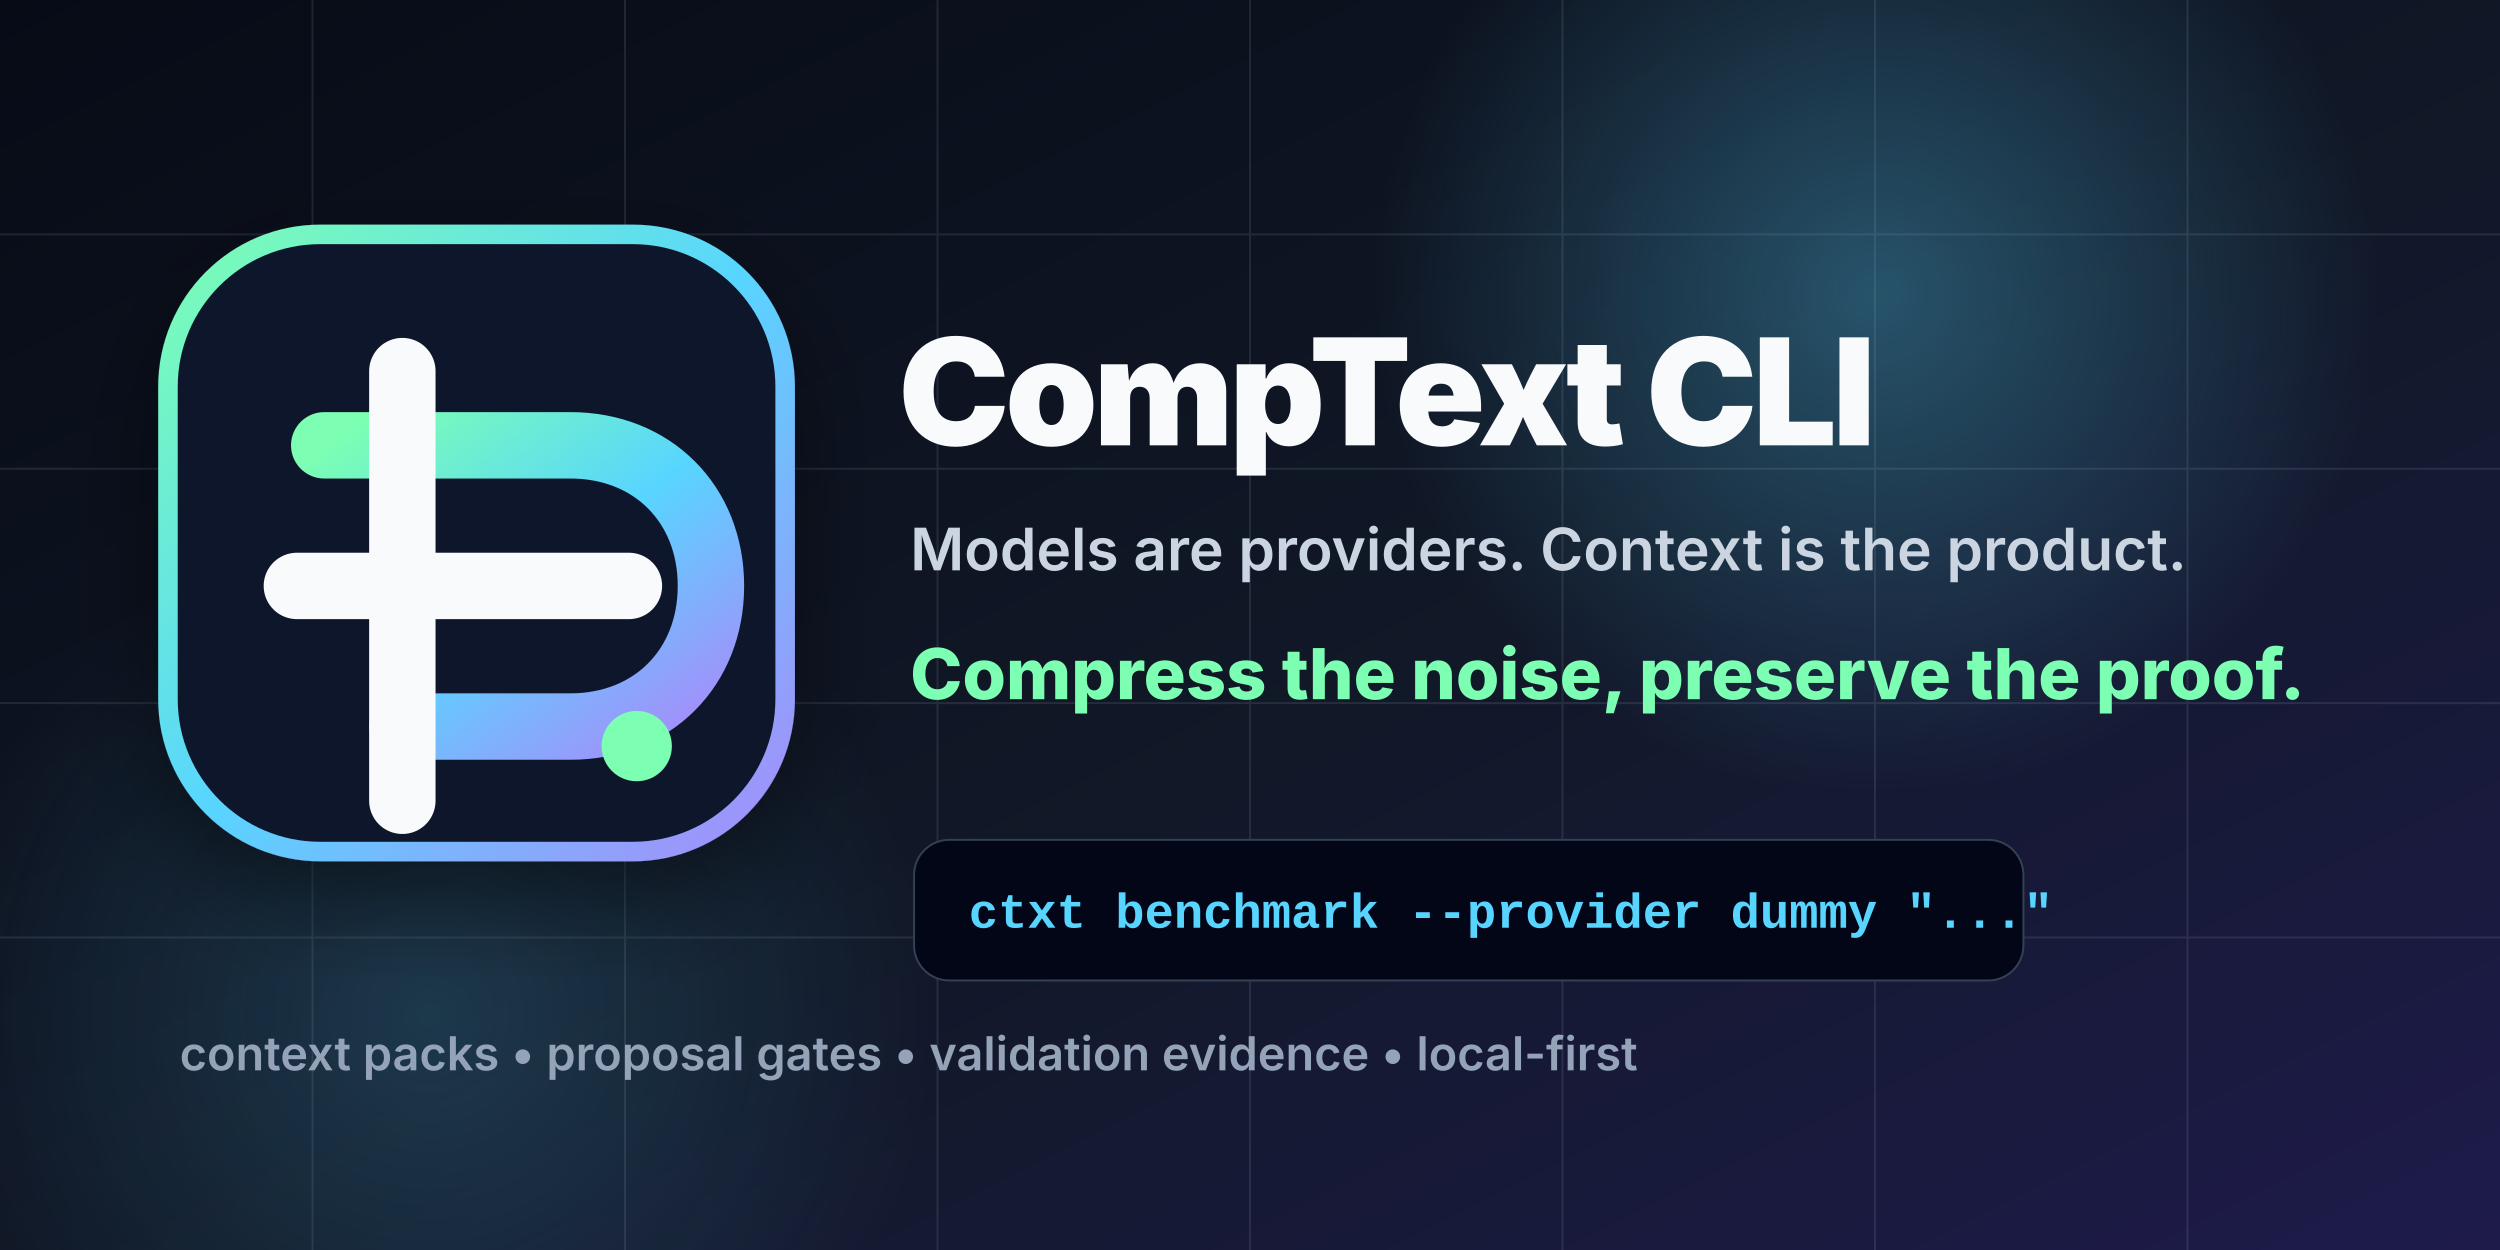
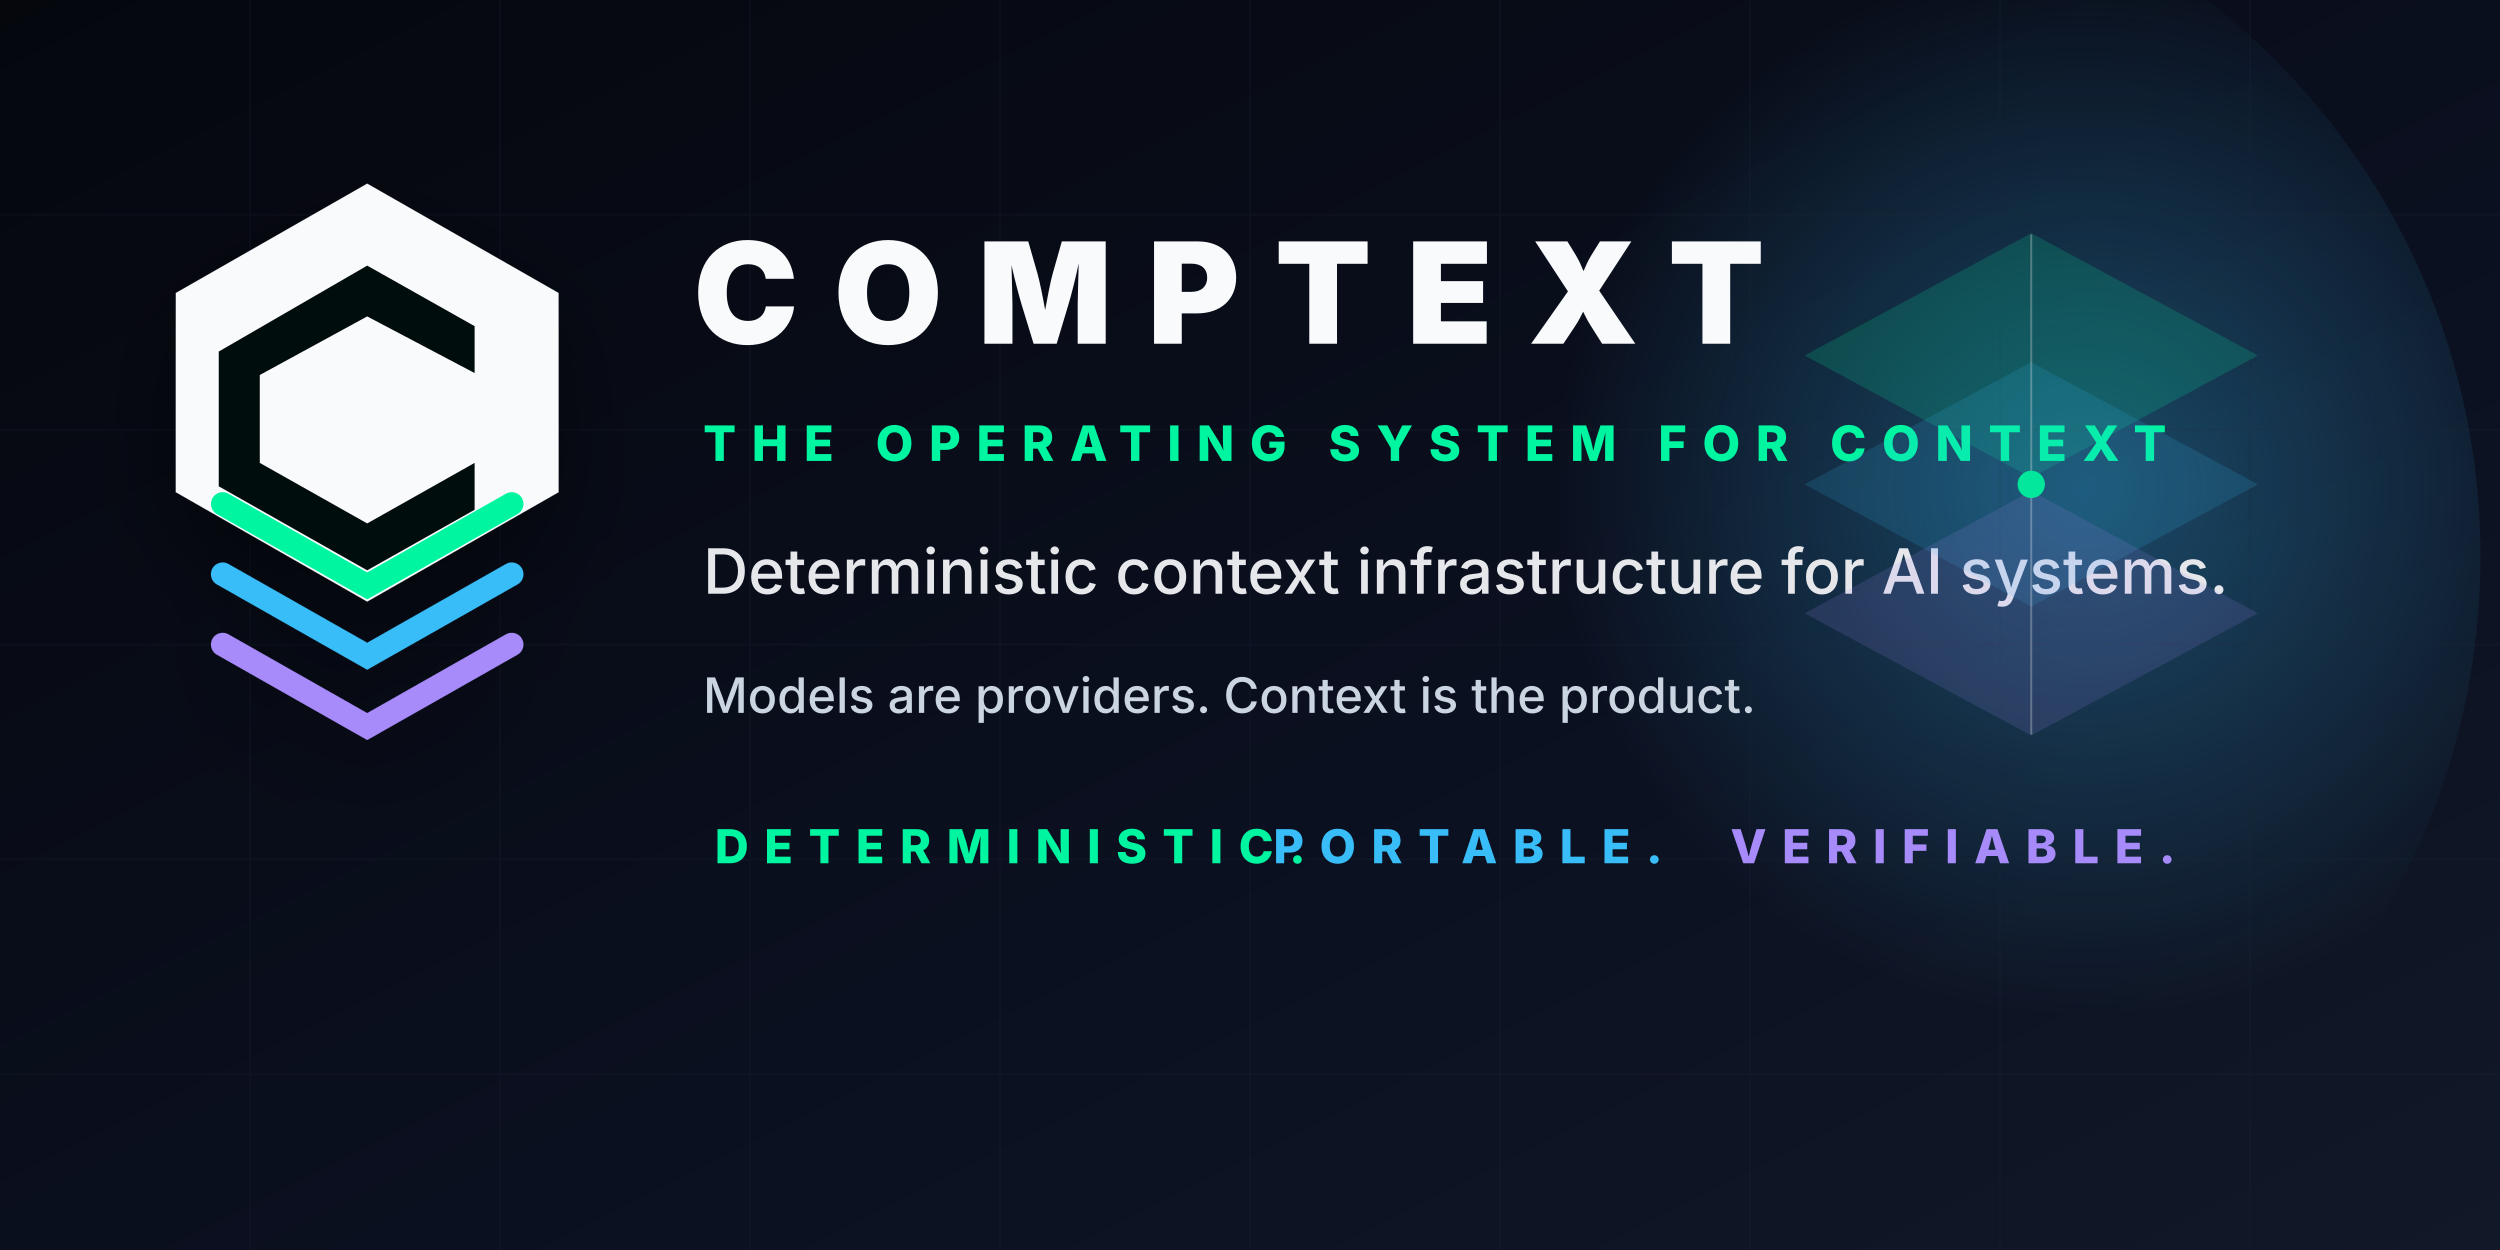
<svg xmlns="http://www.w3.org/2000/svg" width="1280" height="640" viewBox="0 0 1280 640" role="img" aria-labelledby="title desc">
  <defs>
    <linearGradient id="bg" x1="0" y1="0" x2="1" y2="1">
-       <stop offset="0%" stop-color="#070B16" />
-       <stop offset="55%" stop-color="#111827" />
-       <stop offset="100%" stop-color="#1E1B4B" />
+       <stop offset="0%" stop-color="#05070D" />
+       <stop offset="58%" stop-color="#0B1020" />
+       <stop offset="100%" stop-color="#111827" />
    </linearGradient>
-     <linearGradient id="accent" x1="0" y1="0" x2="1" y2="1">
-       <stop offset="0%" stop-color="#7CFFB2" />
-       <stop offset="50%" stop-color="#58D5FF" />
-       <stop offset="100%" stop-color="#A78BFA" />
-     </linearGradient>
-     <radialGradient id="glow" cx="50%" cy="50%" r="50%">
-       <stop offset="0%" stop-color="#58D5FF" stop-opacity="0.32" />
-       <stop offset="100%" stop-color="#58D5FF" stop-opacity="0" />
+     <radialGradient id="sun" cx="72%" cy="45%" r="38%">
+       <stop offset="0%" stop-color="#38BDF8" stop-opacity="0.34" />
+       <stop offset="100%" stop-color="#38BDF8" stop-opacity="0" />
    </radialGradient>
    <filter id="shadow" x="-20%" y="-20%" width="140%" height="140%">
-       <feDropShadow dx="0" dy="20" stdDeviation="24" flood-color="#000000" flood-opacity="0.45" />
+       <feDropShadow dx="0" dy="22" stdDeviation="26" flood-color="#000" flood-opacity="0.48" />
    </filter>
  </defs>
  <rect width="1280" height="640" fill="url(#bg)" />
-   <circle cx="960" cy="150" r="260" fill="url(#glow)" />
-   <circle cx="220" cy="520" r="260" fill="url(#glow)" opacity="0.55" />
-   <g opacity="0.16" stroke="#94A3B8" stroke-width="1">
-     <path d="M0 120h1280M0 240h1280M0 360h1280M0 480h1280" />
-     <path d="M160 0v640M320 0v640M480 0v640M640 0v640M800 0v640M960 0v640M1120 0v640" />
+   <circle cx="910" cy="285" r="360" fill="url(#sun)" />
+   <g opacity="0.18" stroke="#1F2937" stroke-width="1">
+     <path d="M0 110h1280M0 220h1280M0 330h1280M0 440h1280M0 550h1280" />
+     <path d="M128 0v640M256 0v640M384 0v640M512 0v640M640 0v640M768 0v640M896 0v640M1024 0v640M1152 0v640" />
  </g>
-   <g filter="url(#shadow)">
-     <rect x="86" y="120" width="316" height="316" rx="78" fill="#0F172A" stroke="url(#accent)" stroke-width="10" />
-     <path d="M166 228h126c42 0 72 30 72 72s-30 72-72 72H206" fill="none" stroke="url(#accent)" stroke-width="34" stroke-linecap="round" />
-     <path d="M206 190v220" stroke="#F8FAFC" stroke-width="34" stroke-linecap="round" />
-     <path d="M152 300h170" stroke="#F8FAFC" stroke-width="34" stroke-linecap="round" />
-     <circle cx="326" cy="382" r="18" fill="#7CFFB2" />
+   <g transform="translate(90 94)" filter="url(#shadow)">
+     <path d="M98 0 196 56v102l-98 56L0 158V56L98 0Z" fill="#F8FAFC" />
+     <path d="M98 42 153 73v24L98 68 43 98v45l55 31 55-31v24l-55 31-76-43V86l76-44Z" fill="#05070D" />
+     <path d="M24 164 98 206l74-42" fill="none" stroke="#00F5A0" stroke-width="12" stroke-linecap="round" />
+     <path d="M24 200 98 242l74-42" fill="none" stroke="#38BDF8" stroke-width="12" stroke-linecap="round" />
+     <path d="M24 236 98 278l74-42" fill="none" stroke="#A78BFA" stroke-width="12" stroke-linecap="round" />
  </g>
-   <text x="460" y="228" fill="#F8FAFC" font-family="Inter, ui-sans-serif, system-ui, -apple-system, Segoe UI, sans-serif" font-size="76" font-weight="850" letter-spacing="-2.2">CompText CLI</text>
-   <text x="466" y="292" fill="#CBD5E1" font-family="Inter, ui-sans-serif, system-ui, -apple-system, Segoe UI, sans-serif" font-size="30" font-weight="600">Models are providers. Context is the product.</text>
-   <text x="466" y="358" fill="#7CFFB2" font-family="Inter, ui-sans-serif, system-ui, -apple-system, Segoe UI, sans-serif" font-size="36" font-weight="800">Compress the noise, preserve the proof.</text>
-   <g transform="translate(468 430)">
-     <rect x="0" y="0" width="568" height="72" rx="18" fill="#020617" stroke="#334155" />
-     <text x="28" y="45" fill="#58D5FF" font-family="SFMono-Regular, Consolas, Liberation Mono, monospace" font-size="25" font-weight="700">ctxt benchmark --provider dummy "..."</text>
+   <text x="355" y="176" fill="#F8FAFC" font-family="Inter, ui-sans-serif, system-ui, -apple-system, Segoe UI, sans-serif" font-size="72" font-weight="850" letter-spacing="18">COMPTEXT</text>
+   <text x="360" y="236" fill="#00F5A0" font-family="Inter, ui-sans-serif, system-ui, -apple-system, Segoe UI, sans-serif" font-size="25" font-weight="800" letter-spacing="8">THE OPERATING SYSTEM FOR CONTEXT</text>
+   <text x="360" y="304" fill="#E5E7EB" font-family="Inter, ui-sans-serif, system-ui, -apple-system, Segoe UI, sans-serif" font-size="32" font-weight="500">Deterministic context infrastructure for AI systems.</text>
+   <text x="360" y="365" fill="#CBD5E1" font-family="Inter, ui-sans-serif, system-ui, -apple-system, Segoe UI, sans-serif" font-size="25" font-weight="500">Models are providers. Context is the product.</text>
+   <g transform="translate(366 442)">
+     <text x="0" y="0" fill="#00F5A0" font-family="Inter, ui-sans-serif, system-ui, -apple-system, Segoe UI, sans-serif" font-size="24" font-weight="800" letter-spacing="8">DETERMINISTIC.</text>
+     <text x="286" y="0" fill="#38BDF8" font-family="Inter, ui-sans-serif, system-ui, -apple-system, Segoe UI, sans-serif" font-size="24" font-weight="800" letter-spacing="8">PORTABLE.</text>
+     <text x="520" y="0" fill="#A78BFA" font-family="Inter, ui-sans-serif, system-ui, -apple-system, Segoe UI, sans-serif" font-size="24" font-weight="800" letter-spacing="8">VERIFIABLE.</text>
  </g>
-   <text x="92" y="548" fill="#94A3B8" font-family="Inter, ui-sans-serif, system-ui, -apple-system, Segoe UI, sans-serif" font-size="24" font-weight="600">context packs • proposal gates • validation evidence • local-first</text>
+   <g transform="translate(940 120)" opacity="0.92">
+     <polygon points="100,0 215,62 100,124 -15,62" fill="#00F5A0" opacity="0.18" stroke="#00F5A0" />
+     <polygon points="100,66 215,128 100,190 -15,128" fill="#38BDF8" opacity="0.16" stroke="#38BDF8" />
+     <polygon points="100,132 215,194 100,256 -15,194" fill="#A78BFA" opacity="0.16" stroke="#A78BFA" />
+     <line x1="100" y1="0" x2="100" y2="256" stroke="#E5E7EB" opacity="0.35" />
+     <circle cx="100" cy="128" r="7" fill="#00F5A0" />
+   </g>
</svg>
